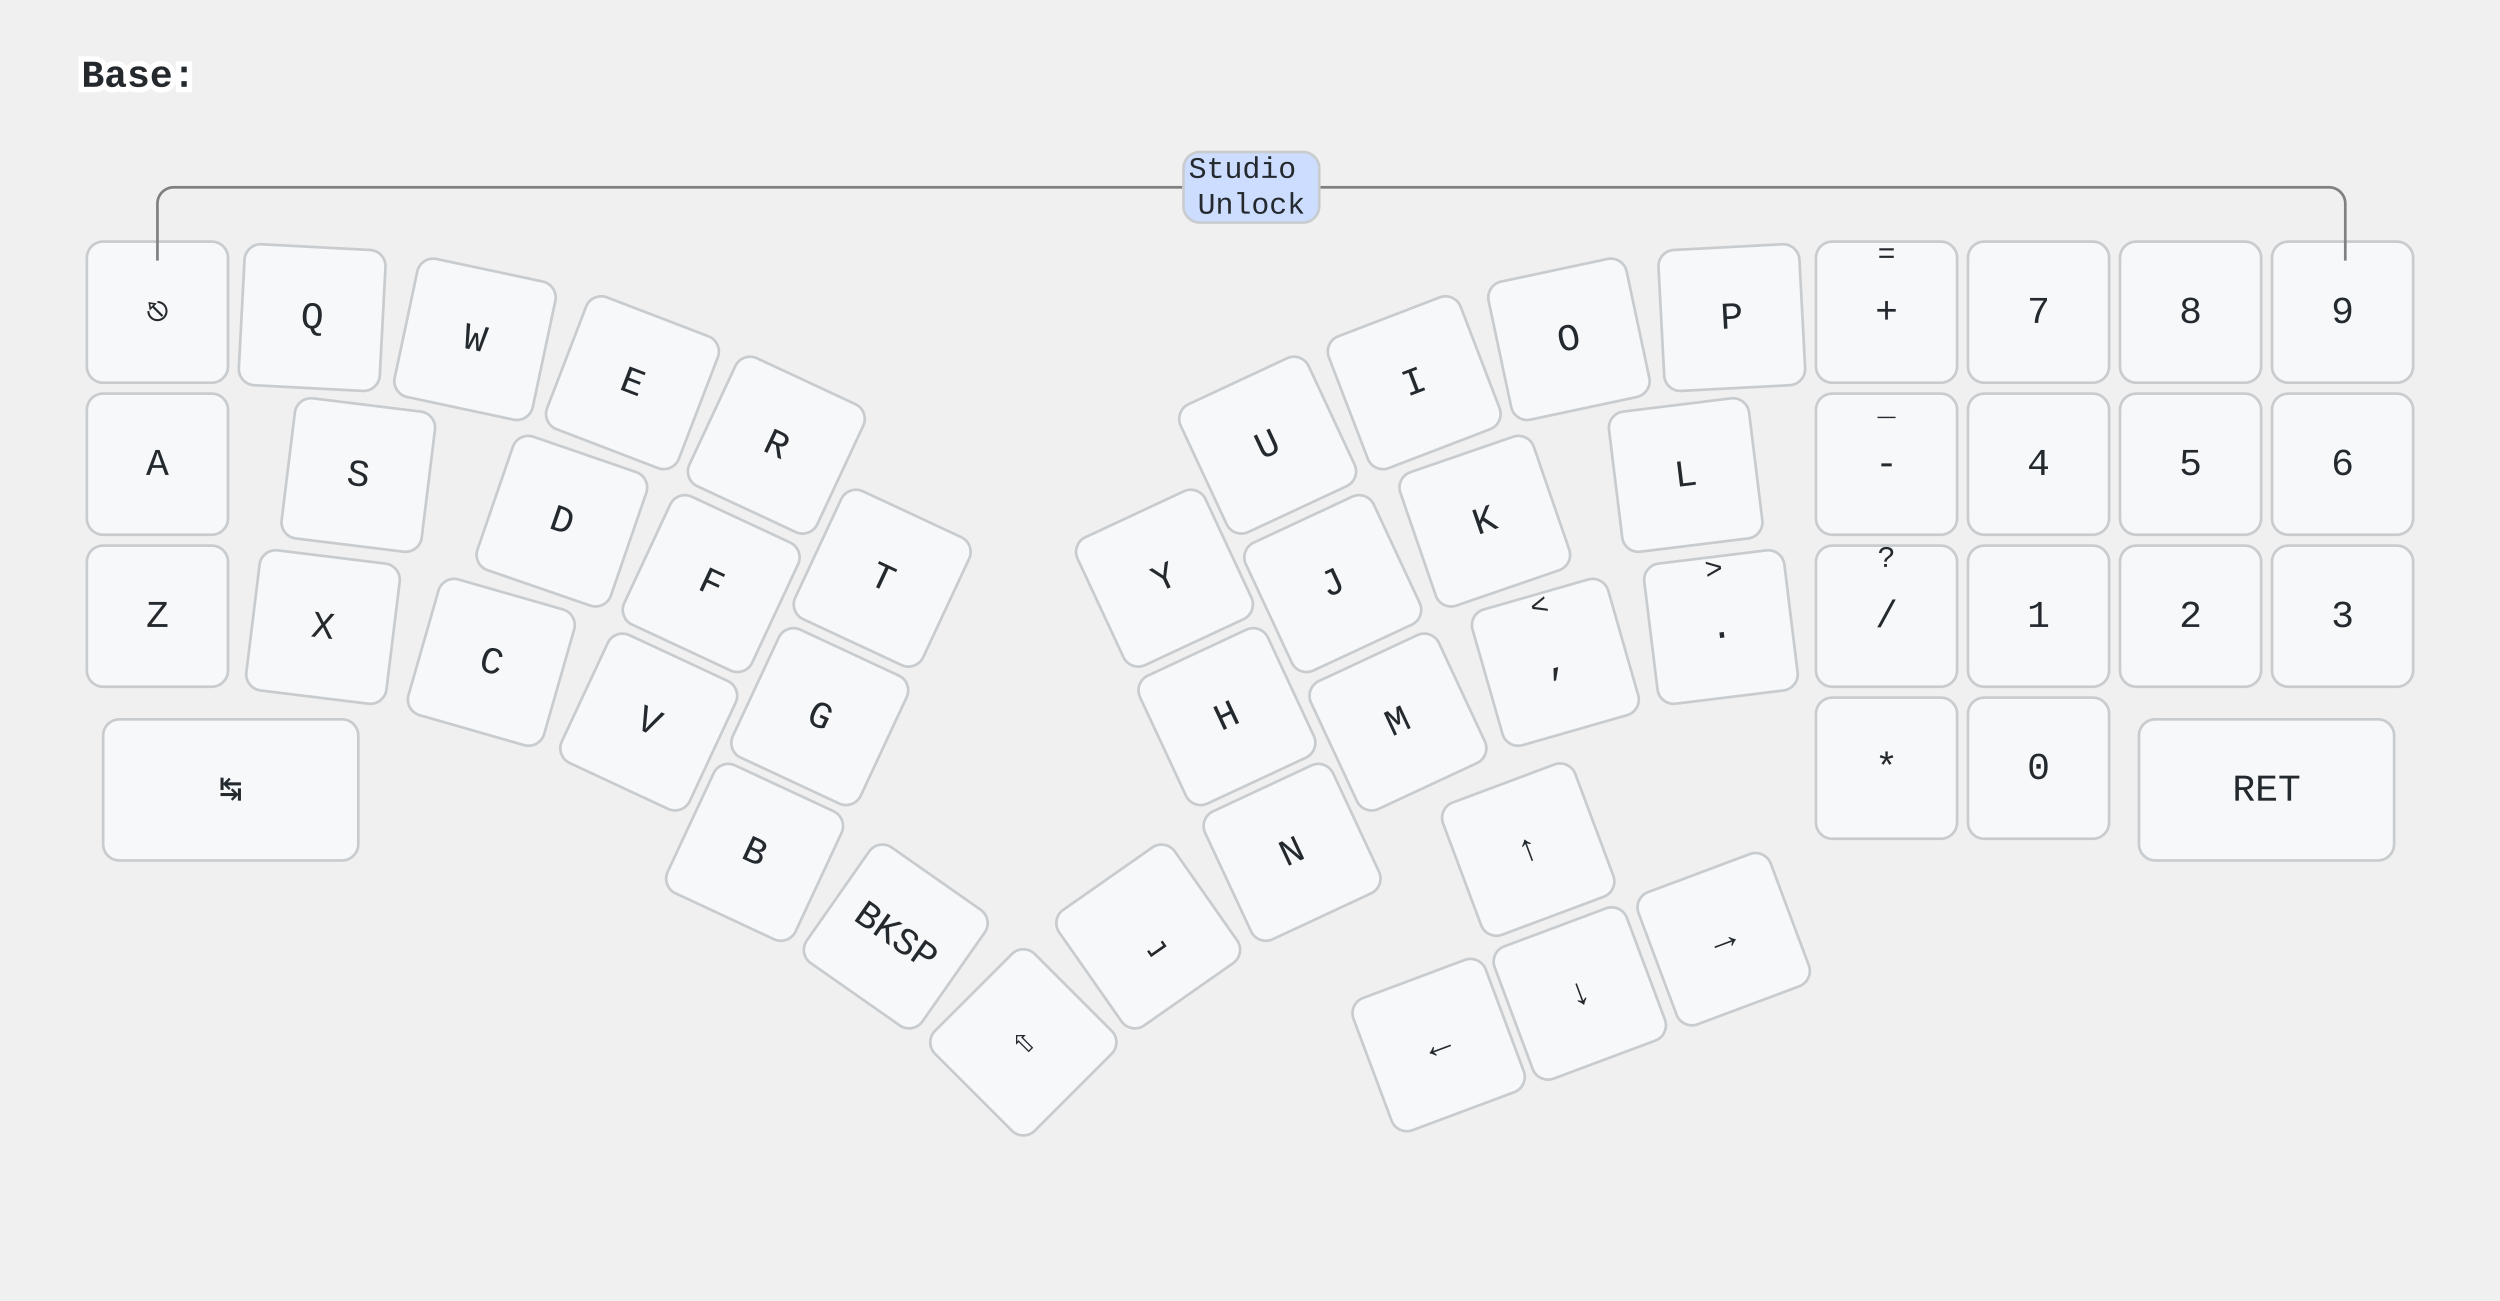
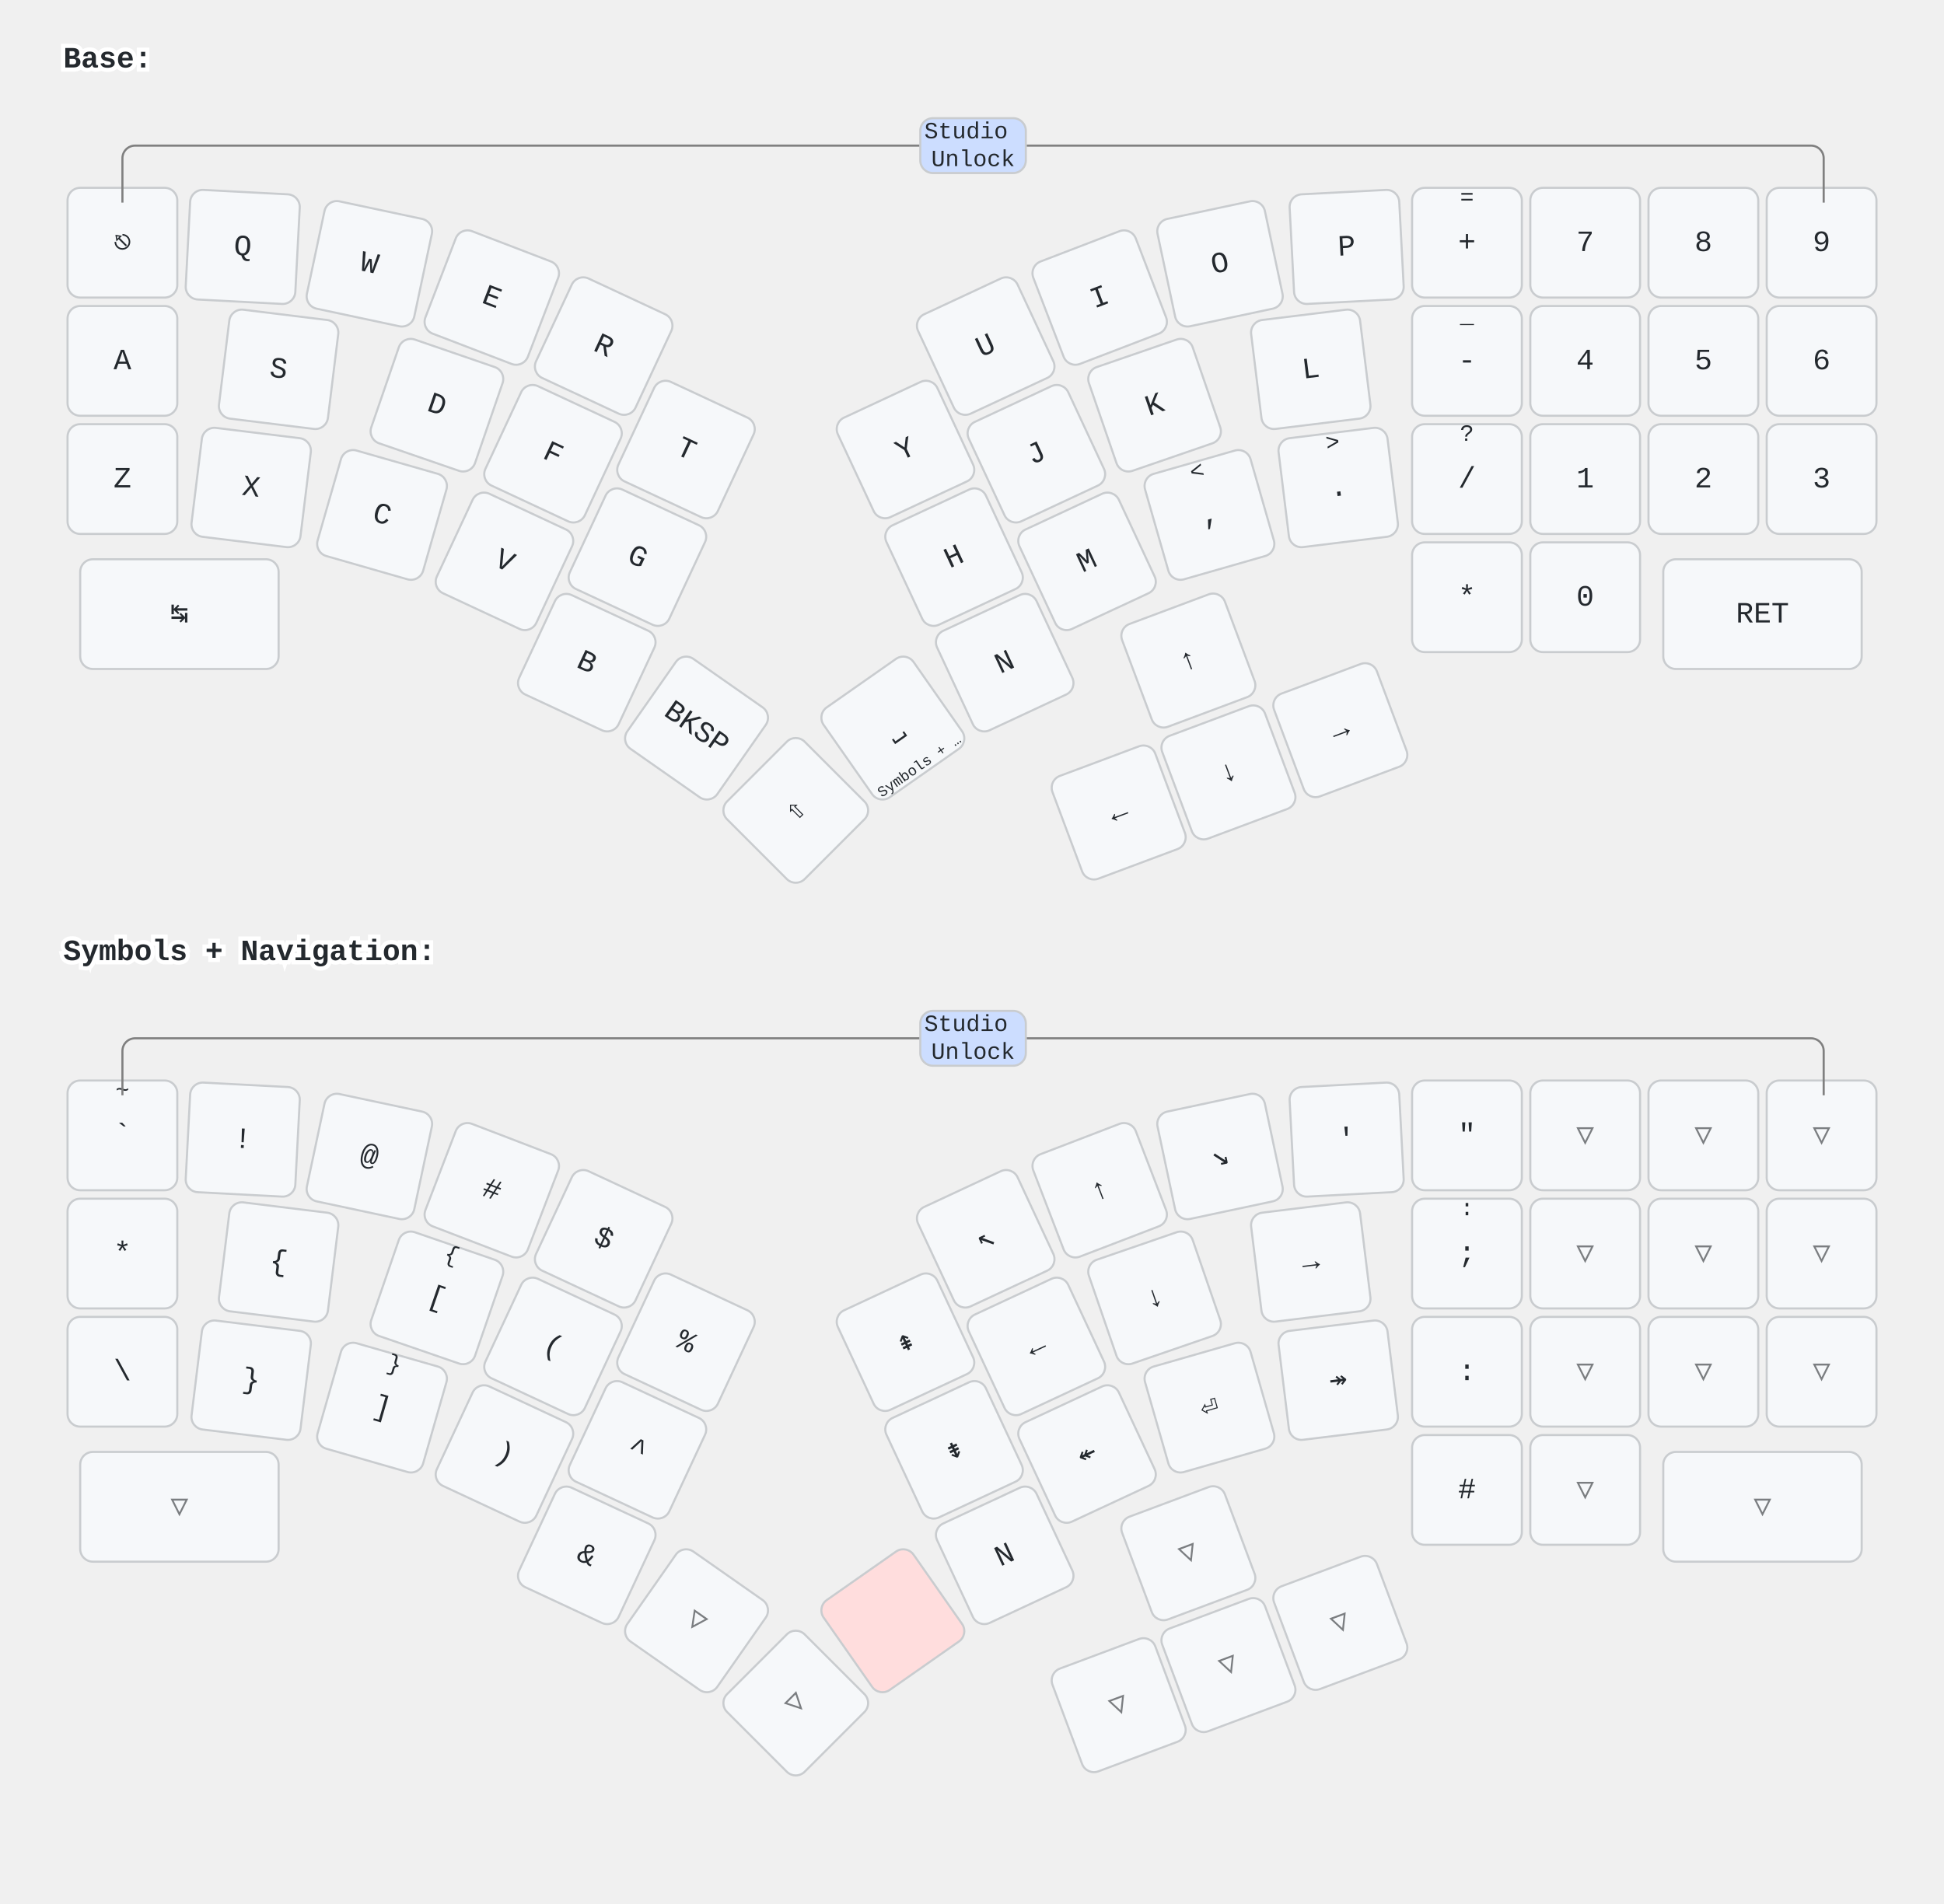
- <svg xmlns="http://www.w3.org/2000/svg" width="921" height="479" viewBox="0 0 921 479" class="keymap">
+ <svg xmlns="http://www.w3.org/2000/svg" width="921" height="902" viewBox="0 0 921 902" class="keymap">
  <style>/* inherit to force styles through use tags */
svg path {
    fill: inherit;
}

/* font and background color specifications */
svg.keymap {
    font-family: SFMono-Regular,Consolas,Liberation Mono,Menlo,monospace;
    font-size: 14px;
    font-kerning: normal;
    text-rendering: optimizeLegibility;
    fill: #24292e;
}

/* default key styling */
rect.key {
    fill: #f6f8fa;
}

rect.key, rect.combo {
    stroke: #c9cccf;
    stroke-width: 1;
}

/* default key side styling, only used is draw_key_sides is set */
rect.side {
    filter: brightness(90%);
}

/* color accent for combo boxes */
rect.combo, rect.combo-separate {
    fill: #cdf;
}

/* color accent for held keys */
rect.held, rect.combo.held {
    fill: #fdd;
}

/* color accent for ghost (optional) keys */
rect.ghost, rect.combo.ghost {
    stroke-dasharray: 4, 4;
    stroke-width: 2;
}

text {
    text-anchor: middle;
    dominant-baseline: middle;
}

/* styling for layer labels */
text.label {
    font-weight: bold;
    text-anchor: start;
    stroke: white;
    stroke-width: 4;
    paint-order: stroke;
}

/* styling for optional footer */
text.footer {
    text-anchor: end;
    dominant-baseline: auto;
    stroke: white;
    stroke-width: 4;
    paint-order: stroke;
}

/* styling for combo tap, and key non-tap label text */
text.combo, text.hold, text.shifted, text.left, text.right {
    font-size: 11px;
}

text.hold {
    text-anchor: middle;
    dominant-baseline: auto;
}

text.shifted {
    text-anchor: middle;
    dominant-baseline: hanging;
}

text.left {
    text-anchor: start;
}

text.right {
    text-anchor: end;
}

text.layer-activator {
    text-decoration: underline;
}

/* styling for hold/shifted label text in combo box */
text.combo.hold, text.combo.shifted, text.combo.left, text.combo.right {
    font-size: 8px;
}

/* lighter symbol for transparent keys */
text.trans {
    fill: #7b7e81;
}

/* styling for combo dendrons */
path.combo {
    stroke-width: 1;
    stroke: gray;
    fill: none;
}

/* Start Tabler Icons Cleanup */
/* cannot use height/width with glyphs */
.icon-tabler &gt; path {
    fill: inherit;
    stroke: inherit;
    stroke-width: 2;
}
/* hide tabler's default box */
.icon-tabler &gt; path[stroke="none"][fill="none"] {
    visibility: hidden;
}
/* End Tabler Icons Cleanup */
</style>
  <g transform="translate(30, 0)" class="layer-Base">
    <text x="0" y="28" class="label" id="Base">Base:</text>
    <g transform="translate(0, 87)">
      <g transform="translate(28, 28)" class="key keypos-0">
        <rect rx="6" ry="6" x="-26" y="-26" width="52" height="52" class="key" />
        <text x="0" y="0" class="key tap">⎋</text>
      </g>
      <g transform="translate(85, 30) rotate(3.0)" class="key keypos-1">
        <rect rx="6" ry="6" x="-26" y="-26" width="52" height="52" class="key" />
        <text x="0" y="0" class="key tap">Q</text>
      </g>
      <g transform="translate(145, 38) rotate(12.0)" class="key keypos-2">
        <rect rx="6" ry="6" x="-26" y="-26" width="52" height="52" class="key" />
        <text x="0" y="0" class="key tap">W</text>
      </g>
      <g transform="translate(203, 54) rotate(21.0)" class="key keypos-3">
        <rect rx="6" ry="6" x="-26" y="-26" width="52" height="52" class="key" />
        <text x="0" y="0" class="key tap">E</text>
      </g>
      <g transform="translate(256, 77) rotate(25.0)" class="key keypos-4">
        <rect rx="6" ry="6" x="-26" y="-26" width="52" height="52" class="key" />
        <text x="0" y="0" class="key tap">R</text>
      </g>
      <g transform="translate(295, 126) rotate(25.0)" class="key keypos-5">
        <rect rx="6" ry="6" x="-26" y="-26" width="52" height="52" class="key" />
        <text x="0" y="0" class="key tap">T</text>
      </g>
      <g transform="translate(399, 126) rotate(-25.0)" class="key keypos-6">
        <rect rx="6" ry="6" x="-26" y="-26" width="52" height="52" class="key" />
        <text x="0" y="0" class="key tap">Y</text>
      </g>
      <g transform="translate(437, 77) rotate(-25.0)" class="key keypos-7">
        <rect rx="6" ry="6" x="-26" y="-26" width="52" height="52" class="key" />
        <text x="0" y="0" class="key tap">U</text>
      </g>
      <g transform="translate(491, 54) rotate(-21.0)" class="key keypos-8">
        <rect rx="6" ry="6" x="-26" y="-26" width="52" height="52" class="key" />
        <text x="0" y="0" class="key tap">I</text>
      </g>
      <g transform="translate(548, 38) rotate(-12.0)" class="key keypos-9">
        <rect rx="6" ry="6" x="-26" y="-26" width="52" height="52" class="key" />
        <text x="0" y="0" class="key tap">O</text>
      </g>
      <g transform="translate(608, 30) rotate(-3.0)" class="key keypos-10">
        <rect rx="6" ry="6" x="-26" y="-26" width="52" height="52" class="key" />
        <text x="0" y="0" class="key tap">P</text>
      </g>
      <g transform="translate(665, 28)" class="key keypos-11">
        <rect rx="6" ry="6" x="-26" y="-26" width="52" height="52" class="key" />
        <text x="0" y="0" class="key tap">+</text>
        <text x="0" y="-24" class="key shifted">=</text>
      </g>
      <g transform="translate(721, 28)" class="key keypos-12">
        <rect rx="6" ry="6" x="-26" y="-26" width="52" height="52" class="key" />
        <text x="0" y="0" class="key tap">7</text>
      </g>
      <g transform="translate(777, 28)" class="key keypos-13">
        <rect rx="6" ry="6" x="-26" y="-26" width="52" height="52" class="key" />
        <text x="0" y="0" class="key tap">8</text>
      </g>
      <g transform="translate(833, 28)" class="key keypos-14">
        <rect rx="6" ry="6" x="-26" y="-26" width="52" height="52" class="key" />
        <text x="0" y="0" class="key tap">9</text>
      </g>
      <g transform="translate(28, 84)" class="key keypos-15">
        <rect rx="6" ry="6" x="-26" y="-26" width="52" height="52" class="key" />
        <text x="0" y="0" class="key tap">A</text>
      </g>
      <g transform="translate(102, 88) rotate(7.0)" class="key keypos-16">
        <rect rx="6" ry="6" x="-26" y="-26" width="52" height="52" class="key" />
        <text x="0" y="0" class="key tap">S</text>
      </g>
      <g transform="translate(177, 105) rotate(19.0)" class="key keypos-17">
        <rect rx="6" ry="6" x="-26" y="-26" width="52" height="52" class="key" />
        <text x="0" y="0" class="key tap">D</text>
      </g>
      <g transform="translate(232, 128) rotate(25.0)" class="key keypos-18">
        <rect rx="6" ry="6" x="-26" y="-26" width="52" height="52" class="key" />
        <text x="0" y="0" class="key tap">F</text>
      </g>
      <g transform="translate(272, 177) rotate(25.0)" class="key keypos-19">
        <rect rx="6" ry="6" x="-26" y="-26" width="52" height="52" class="key" />
        <text x="0" y="0" class="key tap">G</text>
      </g>
      <g transform="translate(422, 177) rotate(-25.0)" class="key keypos-20">
        <rect rx="6" ry="6" x="-26" y="-26" width="52" height="52" class="key" />
        <text x="0" y="0" class="key tap">H</text>
      </g>
      <g transform="translate(461, 128) rotate(-25.0)" class="key keypos-21">
        <rect rx="6" ry="6" x="-26" y="-26" width="52" height="52" class="key" />
        <text x="0" y="0" class="key tap">J</text>
      </g>
      <g transform="translate(517, 105) rotate(-19.0)" class="key keypos-22">
        <rect rx="6" ry="6" x="-26" y="-26" width="52" height="52" class="key" />
        <text x="0" y="0" class="key tap">K</text>
      </g>
      <g transform="translate(591, 88) rotate(-7.0)" class="key keypos-23">
        <rect rx="6" ry="6" x="-26" y="-26" width="52" height="52" class="key" />
        <text x="0" y="0" class="key tap">L</text>
      </g>
      <g transform="translate(665, 84)" class="key keypos-24">
        <rect rx="6" ry="6" x="-26" y="-26" width="52" height="52" class="key" />
        <text x="0" y="0" class="key tap">-</text>
        <text x="0" y="-24" class="key shifted">_</text>
      </g>
      <g transform="translate(721, 84)" class="key keypos-25">
        <rect rx="6" ry="6" x="-26" y="-26" width="52" height="52" class="key" />
        <text x="0" y="0" class="key tap">4</text>
      </g>
      <g transform="translate(777, 84)" class="key keypos-26">
        <rect rx="6" ry="6" x="-26" y="-26" width="52" height="52" class="key" />
        <text x="0" y="0" class="key tap">5</text>
      </g>
      <g transform="translate(833, 84)" class="key keypos-27">
        <rect rx="6" ry="6" x="-26" y="-26" width="52" height="52" class="key" />
        <text x="0" y="0" class="key tap">6</text>
      </g>
      <g transform="translate(28, 140)" class="key keypos-28">
        <rect rx="6" ry="6" x="-26" y="-26" width="52" height="52" class="key" />
        <text x="0" y="0" class="key tap">Z</text>
      </g>
      <g transform="translate(89, 144) rotate(7.0)" class="key keypos-29">
        <rect rx="6" ry="6" x="-26" y="-26" width="52" height="52" class="key" />
        <text x="0" y="0" class="key tap">X</text>
      </g>
      <g transform="translate(151, 157) rotate(16.0)" class="key keypos-30">
        <rect rx="6" ry="6" x="-26" y="-26" width="52" height="52" class="key" />
        <text x="0" y="0" class="key tap">C</text>
      </g>
      <g transform="translate(209, 179) rotate(25.0)" class="key keypos-31">
        <rect rx="6" ry="6" x="-26" y="-26" width="52" height="52" class="key" />
        <text x="0" y="0" class="key tap">V</text>
      </g>
      <g transform="translate(248, 227) rotate(25.0)" class="key keypos-32">
        <rect rx="6" ry="6" x="-26" y="-26" width="52" height="52" class="key" />
        <text x="0" y="0" class="key tap">B</text>
      </g>
      <g transform="translate(446, 227) rotate(-25.0)" class="key keypos-33">
        <rect rx="6" ry="6" x="-26" y="-26" width="52" height="52" class="key" />
        <text x="0" y="0" class="key tap">N</text>
      </g>
      <g transform="translate(485, 179) rotate(-25.0)" class="key keypos-34">
        <rect rx="6" ry="6" x="-26" y="-26" width="52" height="52" class="key" />
        <text x="0" y="0" class="key tap">M</text>
      </g>
      <g transform="translate(543, 157) rotate(-16.0)" class="key keypos-35">
        <rect rx="6" ry="6" x="-26" y="-26" width="52" height="52" class="key" />
        <text x="0" y="0" class="key tap">,</text>
        <text x="0" y="-24" class="key shifted">&lt;</text>
      </g>
      <g transform="translate(604, 144) rotate(-7.0)" class="key keypos-36">
        <rect rx="6" ry="6" x="-26" y="-26" width="52" height="52" class="key" />
        <text x="0" y="0" class="key tap">.</text>
        <text x="0" y="-24" class="key shifted">&gt;</text>
      </g>
      <g transform="translate(665, 140)" class="key keypos-37">
        <rect rx="6" ry="6" x="-26" y="-26" width="52" height="52" class="key" />
        <text x="0" y="0" class="key tap">/</text>
        <text x="0" y="-24" class="key shifted">?</text>
      </g>
      <g transform="translate(721, 140)" class="key keypos-38">
        <rect rx="6" ry="6" x="-26" y="-26" width="52" height="52" class="key" />
        <text x="0" y="0" class="key tap">1</text>
      </g>
      <g transform="translate(777, 140)" class="key keypos-39">
        <rect rx="6" ry="6" x="-26" y="-26" width="52" height="52" class="key" />
        <text x="0" y="0" class="key tap">2</text>
      </g>
      <g transform="translate(833, 140)" class="key keypos-40">
        <rect rx="6" ry="6" x="-26" y="-26" width="52" height="52" class="key" />
        <text x="0" y="0" class="key tap">3</text>
      </g>
      <g transform="translate(55, 204)" class="key keypos-41">
        <rect rx="6" ry="6" x="-47" y="-26" width="94" height="52" class="key" />
        <text x="0" y="0" class="key tap">↹</text>
      </g>
      <g transform="translate(300, 258) rotate(35.0)" class="key keypos-42">
        <rect rx="6" ry="6" x="-26" y="-26" width="52" height="52" class="key" />
        <text x="0" y="0" class="key tap">BKSP</text>
      </g>
      <g transform="translate(347, 297) rotate(-45.0)" class="key keypos-43">
        <rect rx="6" ry="6" x="-26" y="-26" width="52" height="52" class="key" />
        <text x="0" y="0" class="key tap">⇧</text>
      </g>
      <g transform="translate(393, 258) rotate(-35.0)" class="key keypos-44">
        <rect rx="6" ry="6" x="-26" y="-26" width="52" height="52" class="key" />
        <text x="0" y="0" class="key tap">⎵</text>
+         <a href="#Symbols--Navigation">
+           <text x="0" y="24" class="key hold layer-activator">
+             <tspan style="font-size: 64%">Symbols + …</tspan>
+           </text>
+         </a>
      </g>
      <g transform="translate(500, 298) rotate(-20.5)" class="key keypos-45">
        <rect rx="6" ry="6" x="-26" y="-26" width="52" height="52" class="key" />
        <text x="0" y="0" class="key tap">←</text>
      </g>
      <g transform="translate(552, 279) rotate(-20.5)" class="key keypos-46">
        <rect rx="6" ry="6" x="-26" y="-26" width="52" height="52" class="key" />
        <text x="0" y="0" class="key tap">↓</text>
      </g>
      <g transform="translate(533, 226) rotate(-20.5)" class="key keypos-47">
        <rect rx="6" ry="6" x="-26" y="-26" width="52" height="52" class="key" />
        <text x="0" y="0" class="key tap">↑</text>
      </g>
      <g transform="translate(605, 259) rotate(-20.5)" class="key keypos-48">
        <rect rx="6" ry="6" x="-26" y="-26" width="52" height="52" class="key" />
        <text x="0" y="0" class="key tap">→</text>
      </g>
      <g transform="translate(665, 196)" class="key keypos-49">
        <rect rx="6" ry="6" x="-26" y="-26" width="52" height="52" class="key" />
        <text x="0" y="0" class="key tap">*</text>
      </g>
      <g transform="translate(721, 196)" class="key keypos-50">
        <rect rx="6" ry="6" x="-26" y="-26" width="52" height="52" class="key" />
        <text x="0" y="0" class="key tap">0</text>
      </g>
      <g transform="translate(805, 204)" class="key keypos-51">
        <rect rx="6" ry="6" x="-47" y="-26" width="94" height="52" class="key" />
        <text x="0" y="0" class="key tap">RET</text>
      </g>
      <g class="combo combopos-0">
        <path d="M431,-18 h-397 a6.0,6.0 0 0 0 -6.0,6.0 v21" class="combo" />
        <path d="M431,-18 h397 a6.0,6.0 0 0 1 6.0,6.0 v21" class="combo" />
        <rect rx="6" ry="6" x="406" y="-31" width="50" height="26" class="combo" />
        <text x="431" y="-18" class="combo tap">
          <tspan x="431" dy="-0.6em">Studio</tspan>
          <tspan x="431" dy="1.2em">Unlock</tspan>
        </text>
      </g>
    </g>
  </g>
+   <g transform="translate(30, 423)" class="layer-Symbols + Navigation">
+     <text x="0" y="28" class="label" id="Symbols--Navigation">Symbols + Navigation:</text>
+     <g transform="translate(0, 87)">
+       <g transform="translate(28, 28)" class="key keypos-0">
+         <rect rx="6" ry="6" x="-26" y="-26" width="52" height="52" class="key" />
+         <text x="0" y="0" class="key tap">`</text>
+         <text x="0" y="-24" class="key shifted">~</text>
+       </g>
+       <g transform="translate(85, 30) rotate(3.0)" class="key keypos-1">
+         <rect rx="6" ry="6" x="-26" y="-26" width="52" height="52" class="key" />
+         <text x="0" y="0" class="key tap">!</text>
+       </g>
+       <g transform="translate(145, 38) rotate(12.0)" class="key keypos-2">
+         <rect rx="6" ry="6" x="-26" y="-26" width="52" height="52" class="key" />
+         <text x="0" y="0" class="key tap">@</text>
+       </g>
+       <g transform="translate(203, 54) rotate(21.0)" class="key keypos-3">
+         <rect rx="6" ry="6" x="-26" y="-26" width="52" height="52" class="key" />
+         <text x="0" y="0" class="key tap">#</text>
+       </g>
+       <g transform="translate(256, 77) rotate(25.0)" class="key keypos-4">
+         <rect rx="6" ry="6" x="-26" y="-26" width="52" height="52" class="key" />
+         <text x="0" y="0" class="key tap">$</text>
+       </g>
+       <g transform="translate(295, 126) rotate(25.0)" class="key keypos-5">
+         <rect rx="6" ry="6" x="-26" y="-26" width="52" height="52" class="key" />
+         <text x="0" y="0" class="key tap">%</text>
+       </g>
+       <g transform="translate(399, 126) rotate(-25.0)" class="key keypos-6">
+         <rect rx="6" ry="6" x="-26" y="-26" width="52" height="52" class="key" />
+         <text x="0" y="0" class="key tap">⇞</text>
+       </g>
+       <g transform="translate(437, 77) rotate(-25.0)" class="key keypos-7">
+         <rect rx="6" ry="6" x="-26" y="-26" width="52" height="52" class="key" />
+         <text x="0" y="0" class="key tap">↖</text>
+       </g>
+       <g transform="translate(491, 54) rotate(-21.0)" class="key keypos-8">
+         <rect rx="6" ry="6" x="-26" y="-26" width="52" height="52" class="key" />
+         <text x="0" y="0" class="key tap">↑</text>
+       </g>
+       <g transform="translate(548, 38) rotate(-12.0)" class="key keypos-9">
+         <rect rx="6" ry="6" x="-26" y="-26" width="52" height="52" class="key" />
+         <text x="0" y="0" class="key tap">↘</text>
+       </g>
+       <g transform="translate(608, 30) rotate(-3.0)" class="key keypos-10">
+         <rect rx="6" ry="6" x="-26" y="-26" width="52" height="52" class="key" />
+         <text x="0" y="0" class="key tap">'</text>
+       </g>
+       <g transform="translate(665, 28)" class="key keypos-11">
+         <rect rx="6" ry="6" x="-26" y="-26" width="52" height="52" class="key" />
+         <text x="0" y="0" class="key tap">"</text>
+       </g>
+       <g transform="translate(721, 28)" class="key trans keypos-12">
+         <rect rx="6" ry="6" x="-26" y="-26" width="52" height="52" class="key trans" />
+         <text x="0" y="0" class="key trans tap">▽</text>
+       </g>
+       <g transform="translate(777, 28)" class="key trans keypos-13">
+         <rect rx="6" ry="6" x="-26" y="-26" width="52" height="52" class="key trans" />
+         <text x="0" y="0" class="key trans tap">▽</text>
+       </g>
+       <g transform="translate(833, 28)" class="key trans keypos-14">
+         <rect rx="6" ry="6" x="-26" y="-26" width="52" height="52" class="key trans" />
+         <text x="0" y="0" class="key trans tap">▽</text>
+       </g>
+       <g transform="translate(28, 84)" class="key keypos-15">
+         <rect rx="6" ry="6" x="-26" y="-26" width="52" height="52" class="key" />
+         <text x="0" y="0" class="key tap">*</text>
+       </g>
+       <g transform="translate(102, 88) rotate(7.0)" class="key keypos-16">
+         <rect rx="6" ry="6" x="-26" y="-26" width="52" height="52" class="key" />
+         <text x="0" y="0" class="key tap">{</text>
+       </g>
+       <g transform="translate(177, 105) rotate(19.0)" class="key keypos-17">
+         <rect rx="6" ry="6" x="-26" y="-26" width="52" height="52" class="key" />
+         <text x="0" y="0" class="key tap">[</text>
+         <text x="0" y="-24" class="key shifted">{</text>
+       </g>
+       <g transform="translate(232, 128) rotate(25.0)" class="key keypos-18">
+         <rect rx="6" ry="6" x="-26" y="-26" width="52" height="52" class="key" />
+         <text x="0" y="0" class="key tap">(</text>
+       </g>
+       <g transform="translate(272, 177) rotate(25.0)" class="key keypos-19">
+         <rect rx="6" ry="6" x="-26" y="-26" width="52" height="52" class="key" />
+         <text x="0" y="0" class="key tap">^</text>
+       </g>
+       <g transform="translate(422, 177) rotate(-25.0)" class="key keypos-20">
+         <rect rx="6" ry="6" x="-26" y="-26" width="52" height="52" class="key" />
+         <text x="0" y="0" class="key tap">⇟</text>
+       </g>
+       <g transform="translate(461, 128) rotate(-25.0)" class="key keypos-21">
+         <rect rx="6" ry="6" x="-26" y="-26" width="52" height="52" class="key" />
+         <text x="0" y="0" class="key tap">←</text>
+       </g>
+       <g transform="translate(517, 105) rotate(-19.0)" class="key keypos-22">
+         <rect rx="6" ry="6" x="-26" y="-26" width="52" height="52" class="key" />
+         <text x="0" y="0" class="key tap">↓</text>
+       </g>
+       <g transform="translate(591, 88) rotate(-7.0)" class="key keypos-23">
+         <rect rx="6" ry="6" x="-26" y="-26" width="52" height="52" class="key" />
+         <text x="0" y="0" class="key tap">→</text>
+       </g>
+       <g transform="translate(665, 84)" class="key keypos-24">
+         <rect rx="6" ry="6" x="-26" y="-26" width="52" height="52" class="key" />
+         <text x="0" y="0" class="key tap">;</text>
+         <text x="0" y="-24" class="key shifted">:</text>
+       </g>
+       <g transform="translate(721, 84)" class="key trans keypos-25">
+         <rect rx="6" ry="6" x="-26" y="-26" width="52" height="52" class="key trans" />
+         <text x="0" y="0" class="key trans tap">▽</text>
+       </g>
+       <g transform="translate(777, 84)" class="key trans keypos-26">
+         <rect rx="6" ry="6" x="-26" y="-26" width="52" height="52" class="key trans" />
+         <text x="0" y="0" class="key trans tap">▽</text>
+       </g>
+       <g transform="translate(833, 84)" class="key trans keypos-27">
+         <rect rx="6" ry="6" x="-26" y="-26" width="52" height="52" class="key trans" />
+         <text x="0" y="0" class="key trans tap">▽</text>
+       </g>
+       <g transform="translate(28, 140)" class="key keypos-28">
+         <rect rx="6" ry="6" x="-26" y="-26" width="52" height="52" class="key" />
+         <text x="0" y="0" class="key tap">\</text>
+       </g>
+       <g transform="translate(89, 144) rotate(7.0)" class="key keypos-29">
+         <rect rx="6" ry="6" x="-26" y="-26" width="52" height="52" class="key" />
+         <text x="0" y="0" class="key tap">}</text>
+       </g>
+       <g transform="translate(151, 157) rotate(16.0)" class="key keypos-30">
+         <rect rx="6" ry="6" x="-26" y="-26" width="52" height="52" class="key" />
+         <text x="0" y="0" class="key tap">]</text>
+         <text x="0" y="-24" class="key shifted">}</text>
+       </g>
+       <g transform="translate(209, 179) rotate(25.0)" class="key keypos-31">
+         <rect rx="6" ry="6" x="-26" y="-26" width="52" height="52" class="key" />
+         <text x="0" y="0" class="key tap">)</text>
+       </g>
+       <g transform="translate(248, 227) rotate(25.0)" class="key keypos-32">
+         <rect rx="6" ry="6" x="-26" y="-26" width="52" height="52" class="key" />
+         <text x="0" y="0" class="key tap">&amp;</text>
+       </g>
+       <g transform="translate(446, 227) rotate(-25.0)" class="key keypos-33">
+         <rect rx="6" ry="6" x="-26" y="-26" width="52" height="52" class="key" />
+         <text x="0" y="0" class="key tap">N</text>
+       </g>
+       <g transform="translate(485, 179) rotate(-25.0)" class="key keypos-34">
+         <rect rx="6" ry="6" x="-26" y="-26" width="52" height="52" class="key" />
+         <text x="0" y="0" class="key tap">↞</text>
+       </g>
+       <g transform="translate(543, 157) rotate(-16.0)" class="key keypos-35">
+         <rect rx="6" ry="6" x="-26" y="-26" width="52" height="52" class="key" />
+         <text x="0" y="0" class="key tap">⏎</text>
+       </g>
+       <g transform="translate(604, 144) rotate(-7.0)" class="key keypos-36">
+         <rect rx="6" ry="6" x="-26" y="-26" width="52" height="52" class="key" />
+         <text x="0" y="0" class="key tap">↠</text>
+       </g>
+       <g transform="translate(665, 140)" class="key keypos-37">
+         <rect rx="6" ry="6" x="-26" y="-26" width="52" height="52" class="key" />
+         <text x="0" y="0" class="key tap">:</text>
+       </g>
+       <g transform="translate(721, 140)" class="key trans keypos-38">
+         <rect rx="6" ry="6" x="-26" y="-26" width="52" height="52" class="key trans" />
+         <text x="0" y="0" class="key trans tap">▽</text>
+       </g>
+       <g transform="translate(777, 140)" class="key trans keypos-39">
+         <rect rx="6" ry="6" x="-26" y="-26" width="52" height="52" class="key trans" />
+         <text x="0" y="0" class="key trans tap">▽</text>
+       </g>
+       <g transform="translate(833, 140)" class="key trans keypos-40">
+         <rect rx="6" ry="6" x="-26" y="-26" width="52" height="52" class="key trans" />
+         <text x="0" y="0" class="key trans tap">▽</text>
+       </g>
+       <g transform="translate(55, 204)" class="key trans keypos-41">
+         <rect rx="6" ry="6" x="-47" y="-26" width="94" height="52" class="key trans" />
+         <text x="0" y="0" class="key trans tap">▽</text>
+       </g>
+       <g transform="translate(300, 258) rotate(35.0)" class="key trans keypos-42">
+         <rect rx="6" ry="6" x="-26" y="-26" width="52" height="52" class="key trans" />
+         <text x="0" y="0" class="key trans tap">▽</text>
+       </g>
+       <g transform="translate(347, 297) rotate(-45.0)" class="key trans keypos-43">
+         <rect rx="6" ry="6" x="-26" y="-26" width="52" height="52" class="key trans" />
+         <text x="0" y="0" class="key trans tap">▽</text>
+       </g>
+       <g transform="translate(393, 258) rotate(-35.0)" class="key held keypos-44">
+         <rect rx="6" ry="6" x="-26" y="-26" width="52" height="52" class="key held" />
+       </g>
+       <g transform="translate(500, 298) rotate(-20.5)" class="key trans keypos-45">
+         <rect rx="6" ry="6" x="-26" y="-26" width="52" height="52" class="key trans" />
+         <text x="0" y="0" class="key trans tap">▽</text>
+       </g>
+       <g transform="translate(552, 279) rotate(-20.5)" class="key trans keypos-46">
+         <rect rx="6" ry="6" x="-26" y="-26" width="52" height="52" class="key trans" />
+         <text x="0" y="0" class="key trans tap">▽</text>
+       </g>
+       <g transform="translate(533, 226) rotate(-20.5)" class="key trans keypos-47">
+         <rect rx="6" ry="6" x="-26" y="-26" width="52" height="52" class="key trans" />
+         <text x="0" y="0" class="key trans tap">▽</text>
+       </g>
+       <g transform="translate(605, 259) rotate(-20.5)" class="key trans keypos-48">
+         <rect rx="6" ry="6" x="-26" y="-26" width="52" height="52" class="key trans" />
+         <text x="0" y="0" class="key trans tap">▽</text>
+       </g>
+       <g transform="translate(665, 196)" class="key keypos-49">
+         <rect rx="6" ry="6" x="-26" y="-26" width="52" height="52" class="key" />
+         <text x="0" y="0" class="key tap">#</text>
+       </g>
+       <g transform="translate(721, 196)" class="key trans keypos-50">
+         <rect rx="6" ry="6" x="-26" y="-26" width="52" height="52" class="key trans" />
+         <text x="0" y="0" class="key trans tap">▽</text>
+       </g>
+       <g transform="translate(805, 204)" class="key trans keypos-51">
+         <rect rx="6" ry="6" x="-47" y="-26" width="94" height="52" class="key trans" />
+         <text x="0" y="0" class="key trans tap">▽</text>
+       </g>
+       <g class="combo combopos-0">
+         <path d="M431,-18 h-397 a6.0,6.0 0 0 0 -6.0,6.0 v21" class="combo" />
+         <path d="M431,-18 h397 a6.0,6.0 0 0 1 6.0,6.0 v21" class="combo" />
+         <rect rx="6" ry="6" x="406" y="-31" width="50" height="26" class="combo" />
+         <text x="431" y="-18" class="combo tap">
+           <tspan x="431" dy="-0.6em">Studio</tspan>
+           <tspan x="431" dy="1.2em">Unlock</tspan>
+         </text>
+       </g>
+     </g>
+   </g>
</svg>
